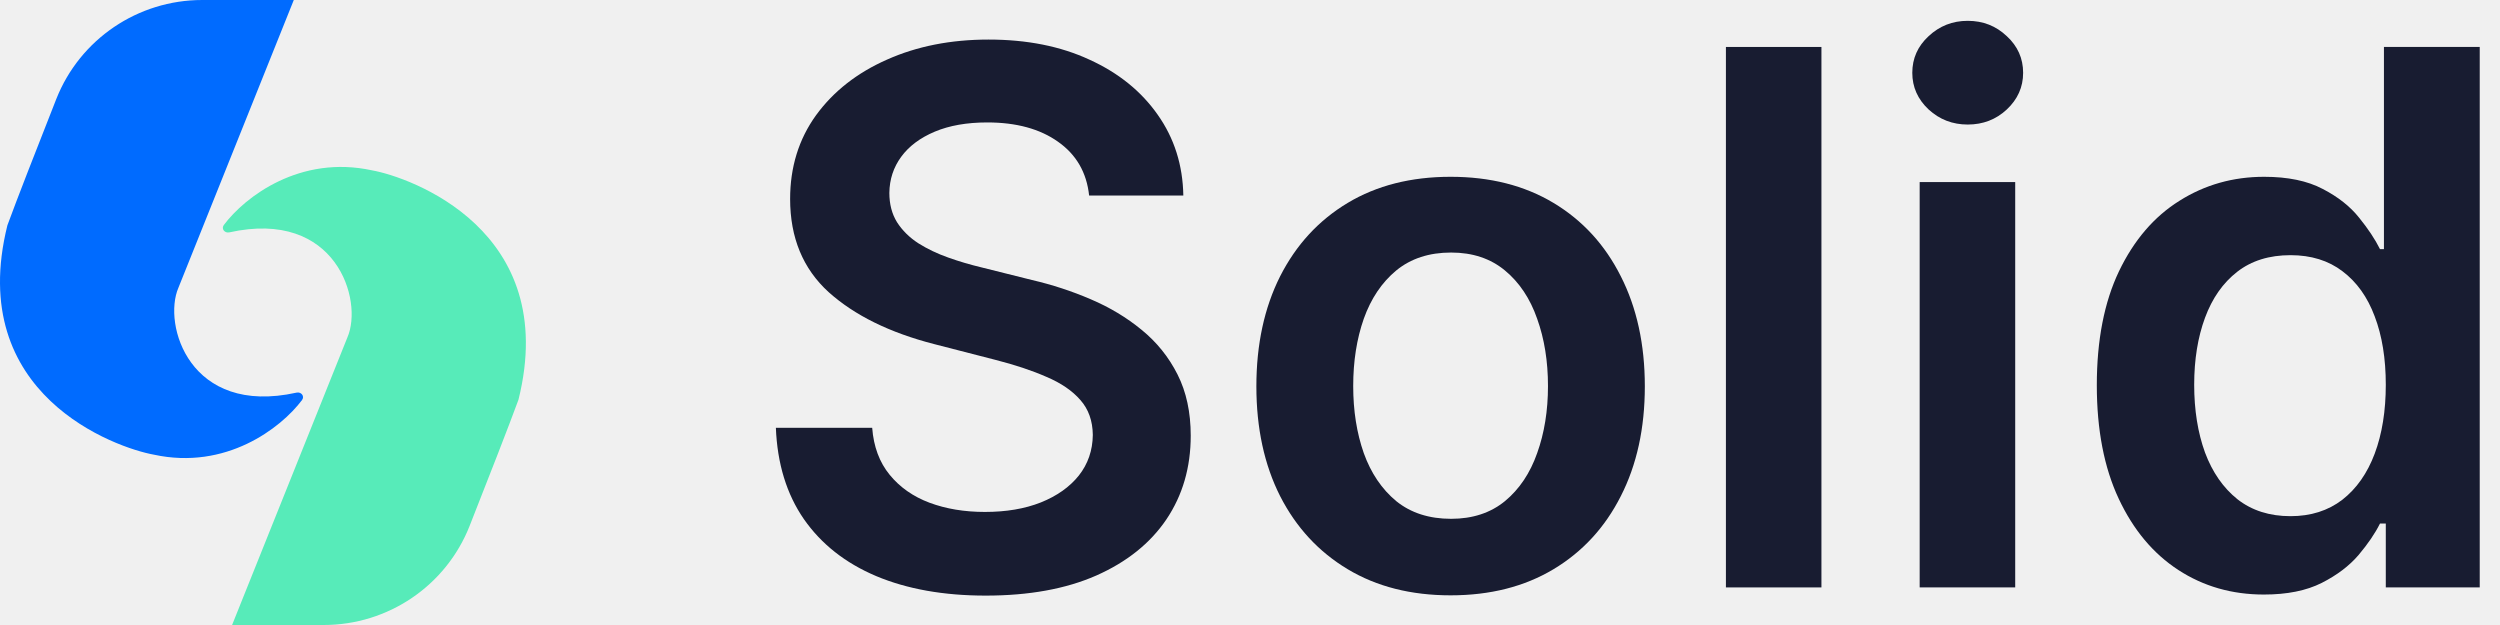
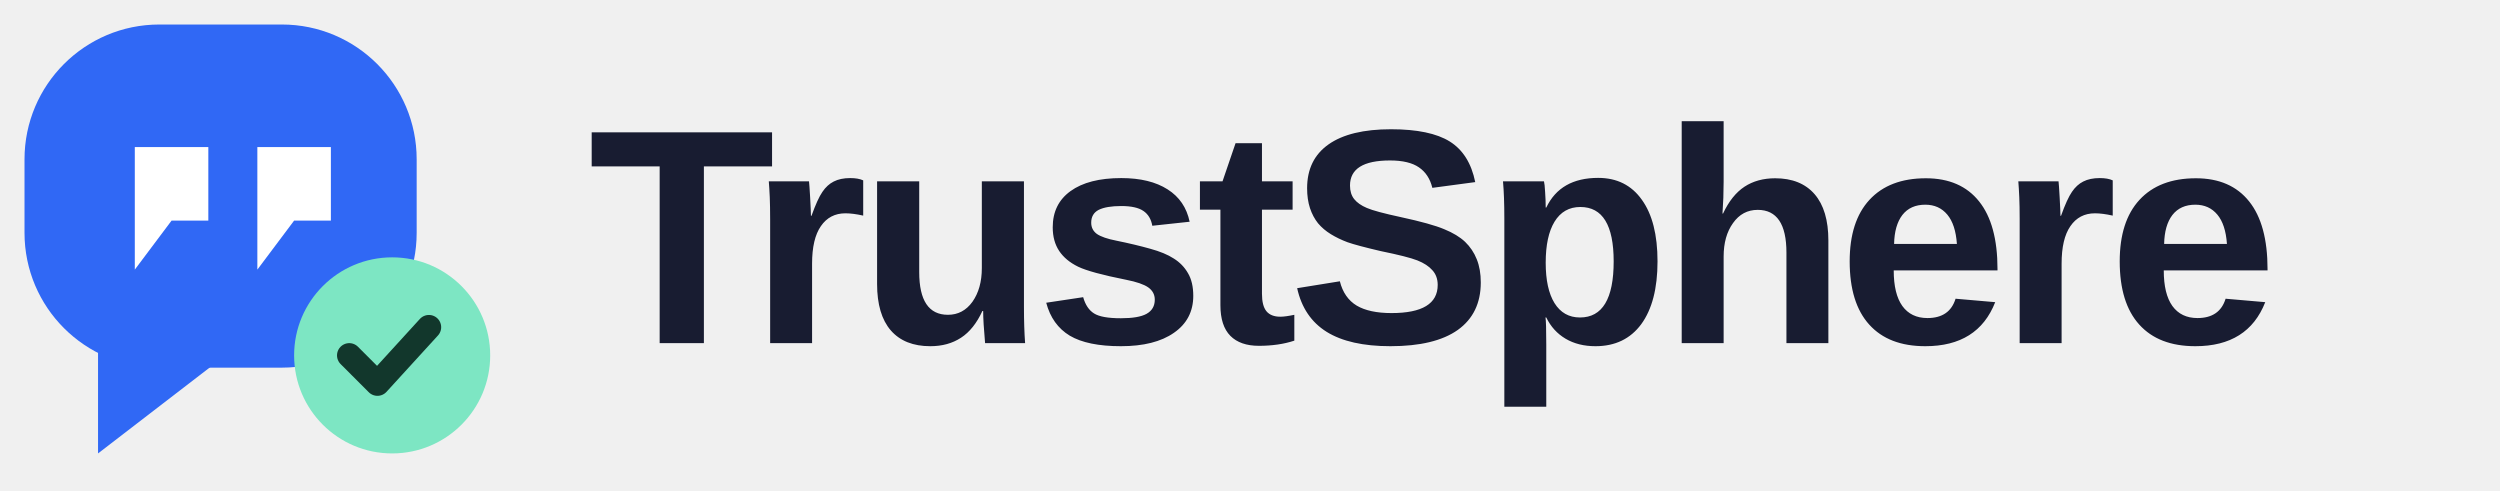
- <svg xmlns="http://www.w3.org/2000/svg" width="120" height="30" viewBox="0 0 120 30" fill="none">
-   <path d="M52.278 9.386C52.16 8.279 51.661 7.418 50.783 6.802C49.913 6.185 48.782 5.877 47.388 5.877C46.409 5.877 45.569 6.025 44.868 6.32C44.167 6.616 43.63 7.017 43.259 7.524C42.887 8.03 42.697 8.609 42.689 9.259C42.689 9.799 42.811 10.268 43.056 10.665C43.31 11.062 43.652 11.4 44.082 11.678C44.513 11.949 44.99 12.177 45.514 12.362C46.037 12.548 46.565 12.704 47.097 12.831L49.529 13.439C50.509 13.667 51.45 13.975 52.354 14.364C53.266 14.752 54.081 15.242 54.799 15.833C55.525 16.424 56.099 17.138 56.521 17.974C56.944 18.81 57.155 19.79 57.155 20.913C57.155 22.433 56.766 23.771 55.989 24.928C55.212 26.077 54.089 26.976 52.62 27.626C51.159 28.268 49.39 28.589 47.312 28.589C45.294 28.589 43.542 28.276 42.056 27.652C40.578 27.027 39.421 26.115 38.585 24.916C37.757 23.716 37.31 22.255 37.242 20.533H41.865C41.933 21.436 42.212 22.188 42.702 22.787C43.191 23.387 43.829 23.835 44.614 24.13C45.408 24.426 46.295 24.573 47.274 24.573C48.296 24.573 49.191 24.422 49.96 24.117C50.737 23.805 51.345 23.374 51.784 22.826C52.223 22.268 52.447 21.618 52.455 20.875C52.447 20.199 52.248 19.642 51.86 19.203C51.471 18.755 50.927 18.384 50.226 18.088C49.533 17.784 48.723 17.514 47.794 17.277L44.842 16.517C42.706 15.968 41.017 15.136 39.775 14.022C38.542 12.899 37.926 11.408 37.926 9.55C37.926 8.022 38.34 6.683 39.167 5.535C40.003 4.386 41.139 3.495 42.575 2.862C44.011 2.22 45.636 1.899 47.452 1.899C49.293 1.899 50.906 2.22 52.291 2.862C53.684 3.495 54.778 4.378 55.571 5.509C56.365 6.633 56.775 7.925 56.8 9.386H52.278Z" fill="#181C31" />
-   <path d="M69.629 28.576C67.729 28.576 66.082 28.158 64.689 27.322C63.295 26.486 62.214 25.317 61.446 23.814C60.686 22.31 60.306 20.554 60.306 18.544C60.306 16.534 60.686 14.773 61.446 13.262C62.214 11.75 63.295 10.576 64.689 9.74C66.082 8.904 67.729 8.486 69.629 8.486C71.529 8.486 73.175 8.904 74.569 9.74C75.962 10.576 77.039 11.75 77.799 13.262C78.567 14.773 78.952 16.534 78.952 18.544C78.952 20.554 78.567 22.31 77.799 23.814C77.039 25.317 75.962 26.486 74.569 27.322C73.175 28.158 71.529 28.576 69.629 28.576ZM69.654 24.903C70.684 24.903 71.546 24.62 72.238 24.054C72.931 23.48 73.446 22.711 73.784 21.749C74.13 20.786 74.303 19.714 74.303 18.531C74.303 17.341 74.13 16.264 73.784 15.301C73.446 14.33 72.931 13.557 72.238 12.983C71.546 12.409 70.684 12.122 69.654 12.122C68.598 12.122 67.72 12.409 67.019 12.983C66.327 13.557 65.807 14.33 65.461 15.301C65.123 16.264 64.954 17.341 64.954 18.531C64.954 19.714 65.123 20.786 65.461 21.749C65.807 22.711 66.327 23.48 67.019 24.054C67.72 24.62 68.598 24.903 69.654 24.903Z" fill="#181C31" />
-   <path d="M87.429 2.254V28.196H82.844V2.254H87.429Z" fill="#181C31" />
-   <path d="M92.144 28.196V8.74H96.73V28.196H92.144ZM94.45 5.978C93.724 5.978 93.099 5.737 92.575 5.256C92.052 4.766 91.79 4.179 91.79 3.495C91.79 2.803 92.052 2.216 92.575 1.735C93.099 1.245 93.724 1 94.45 1C95.185 1 95.809 1.245 96.325 1.735C96.848 2.216 97.11 2.803 97.11 3.495C97.11 4.179 96.848 4.766 96.325 5.256C95.809 5.737 95.185 5.978 94.45 5.978Z" fill="#181C31" />
-   <path d="M108.666 28.538C107.137 28.538 105.769 28.146 104.561 27.36C103.354 26.575 102.4 25.435 101.699 23.94C100.998 22.445 100.647 20.63 100.647 18.493C100.647 16.331 101.002 14.507 101.711 13.021C102.429 11.526 103.396 10.399 104.612 9.639C105.828 8.871 107.184 8.486 108.678 8.486C109.818 8.486 110.756 8.681 111.49 9.069C112.225 9.449 112.808 9.909 113.238 10.45C113.669 10.982 114.003 11.484 114.239 11.957H114.429V2.254H119.027V28.196H114.518V25.131H114.239C114.003 25.604 113.661 26.106 113.213 26.638C112.765 27.162 112.174 27.609 111.44 27.981C110.705 28.352 109.78 28.538 108.666 28.538ZM109.945 24.776C110.916 24.776 111.744 24.514 112.428 23.991C113.112 23.459 113.631 22.72 113.986 21.774C114.34 20.828 114.518 19.726 114.518 18.468C114.518 17.21 114.34 16.116 113.986 15.187C113.64 14.258 113.124 13.536 112.44 13.021C111.765 12.506 110.933 12.248 109.945 12.248C108.923 12.248 108.07 12.514 107.386 13.046C106.702 13.579 106.187 14.313 105.841 15.251C105.495 16.188 105.321 17.26 105.321 18.468C105.321 19.684 105.495 20.769 105.841 21.723C106.195 22.669 106.715 23.417 107.399 23.965C108.091 24.506 108.94 24.776 109.945 24.776Z" fill="#181C31" />
-   <path d="M14.102 0H9.707C6.616 0 3.835 1.881 2.701 4.755C1.758 7.145 0.8 9.599 0.355 10.815C-1.673 18.959 5.567 21.499 7.391 21.825C10.832 22.572 13.475 20.565 14.498 19.201C14.634 19.019 14.459 18.797 14.236 18.846C9.092 19.986 7.801 15.571 8.564 13.812L14.102 0Z" fill="#006BFF" />
-   <path d="M11.14 30L15.536 30C18.626 30 21.407 28.119 22.541 25.245C23.484 22.855 24.442 20.401 24.887 19.185C26.915 11.041 19.675 8.501 17.851 8.175C14.41 7.428 11.767 9.435 10.745 10.799C10.608 10.981 10.783 11.203 11.006 11.154C16.15 10.014 17.441 14.429 16.678 16.188L11.14 30Z" fill="#57EBB9" />
+ <svg xmlns="http://www.w3.org/2000/svg" width="204" height="40" viewBox="0 0 204 40" role="img">
+   <rect x="2" y="2" width="32" height="28" rx="11" fill="#3068F5" />
+   <path d="M8 25v12l13-10" fill="#3068F5" />
+   <path d="M11 12h6v6h-3l-3 4v-10Zm10 0h6v6h-3l-3 4v-10Z" fill="#fff" />
+   <circle cx="32" cy="29" r="8" fill="#7DE6C3" />
+   <path d="m28.5 29 2.3 2.3 4.2-4.6" fill="none" stroke="#12372C" stroke-width="2" stroke-linecap="round" stroke-linejoin="round" />
+   <text x="48" y="28" font-family="Arial, sans-serif" font-size="25" font-weight="700" letter-spacing="-.8" fill="#181C31">TrustSphere</text>
</svg>
